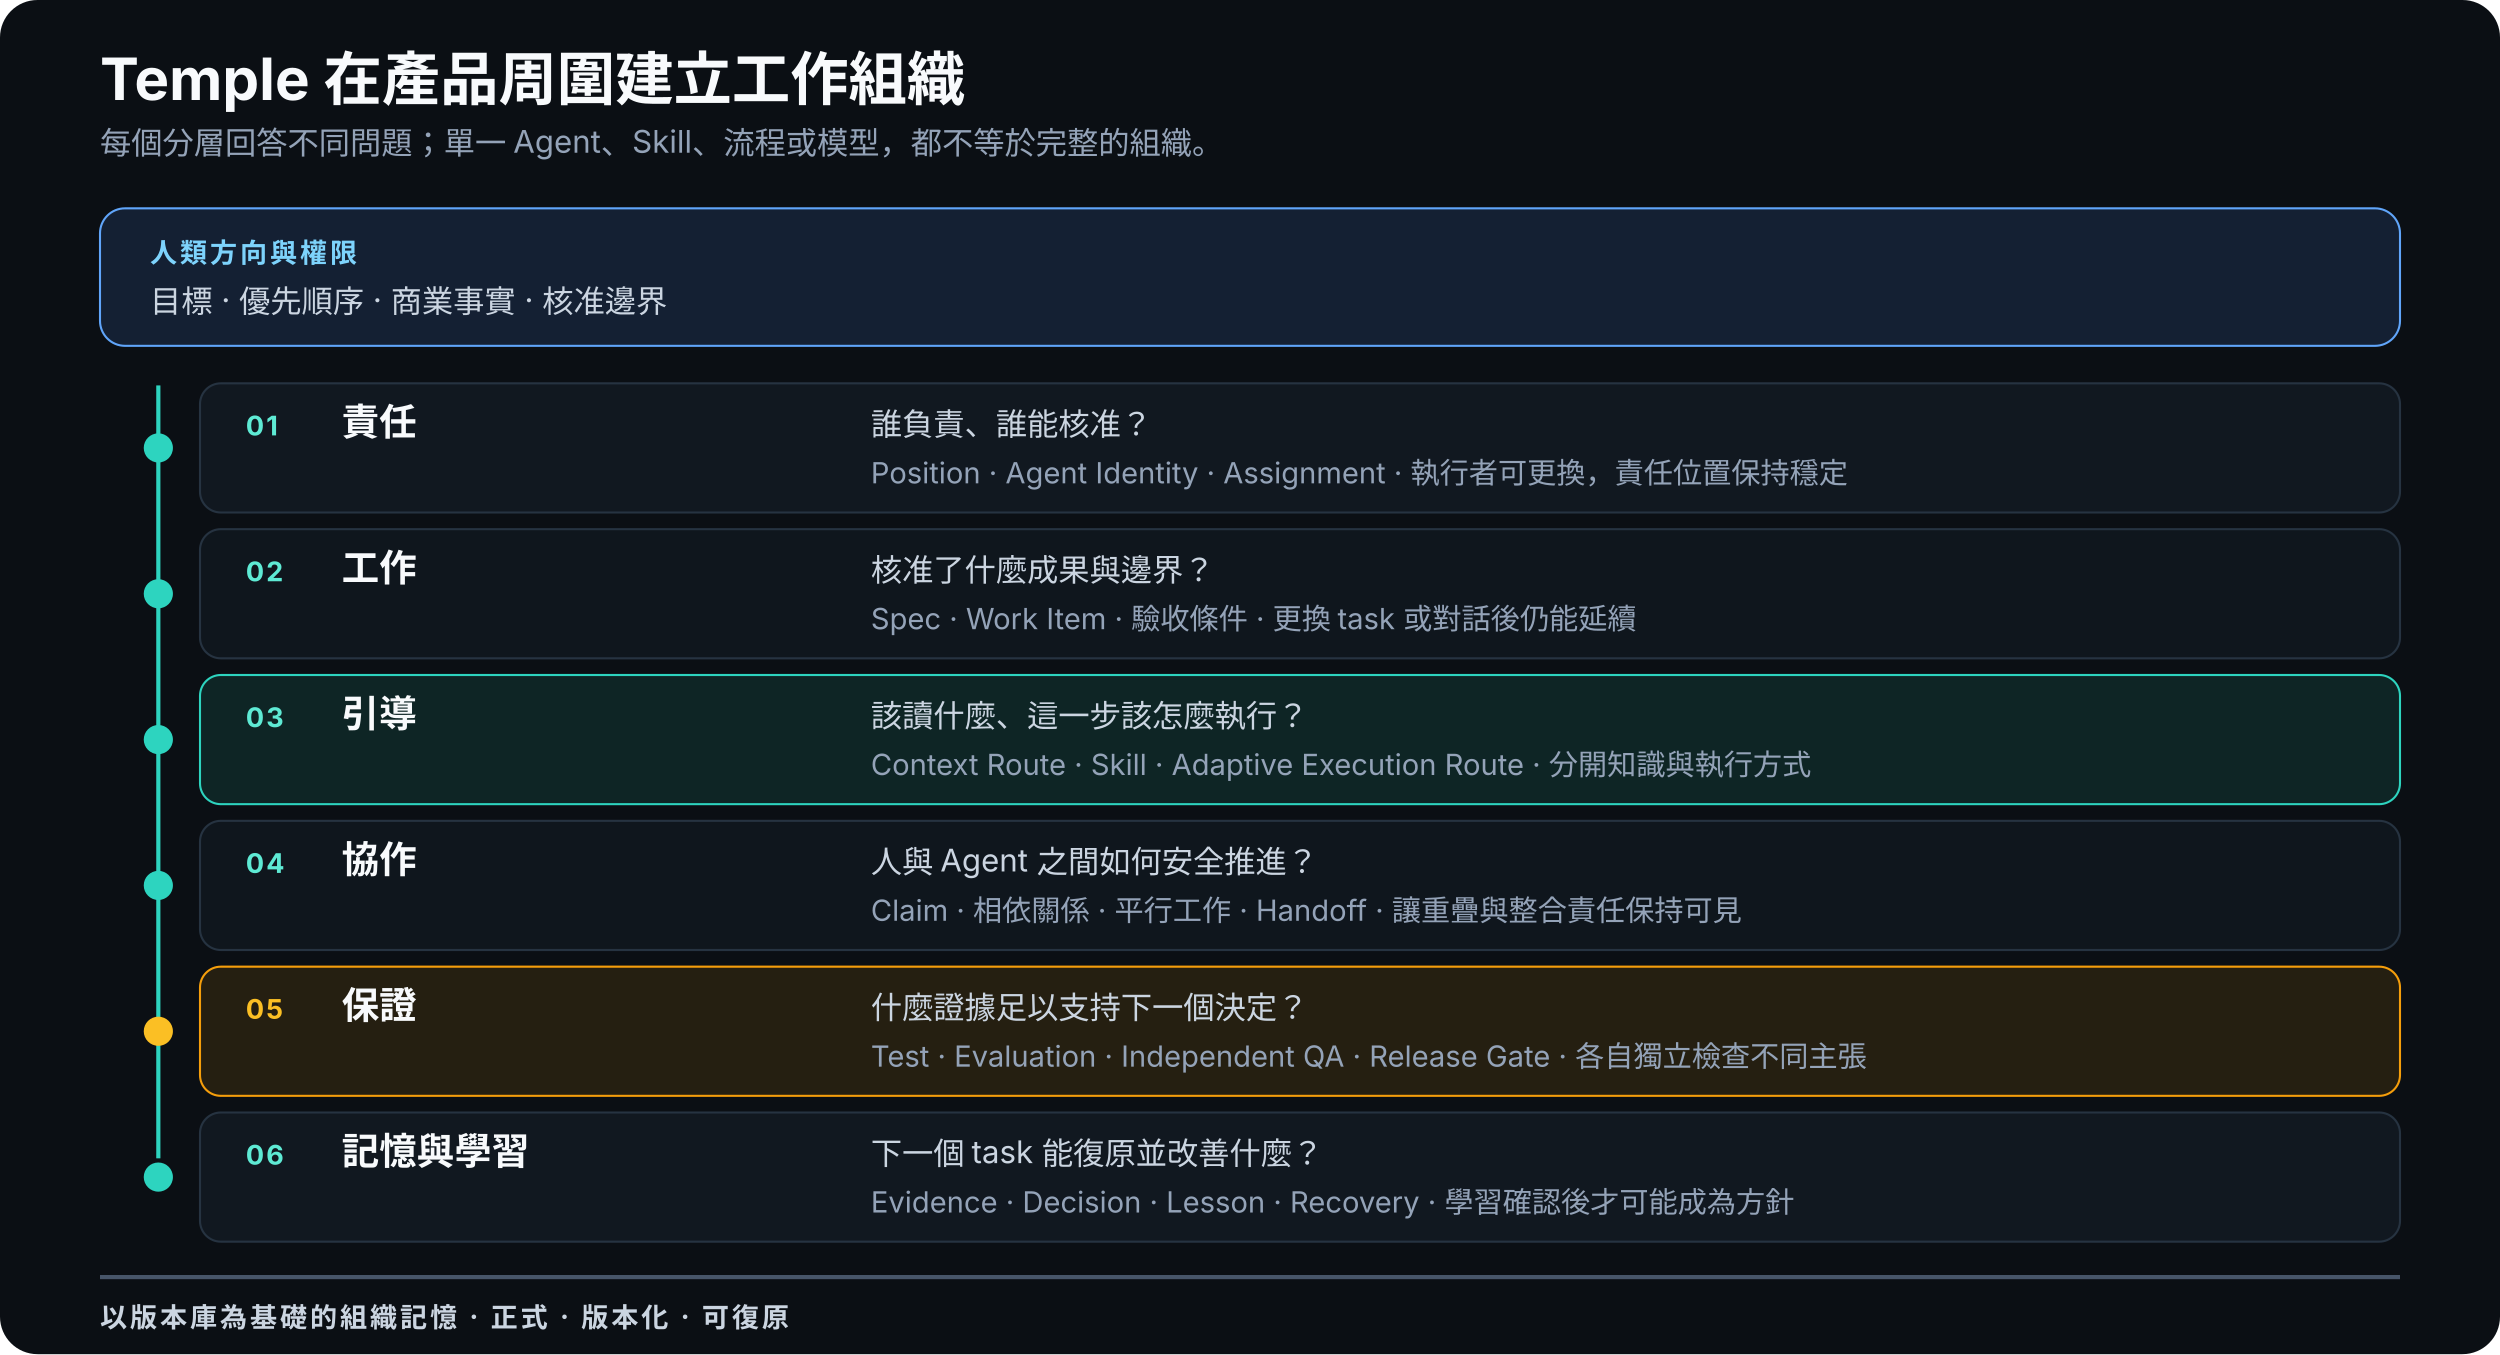
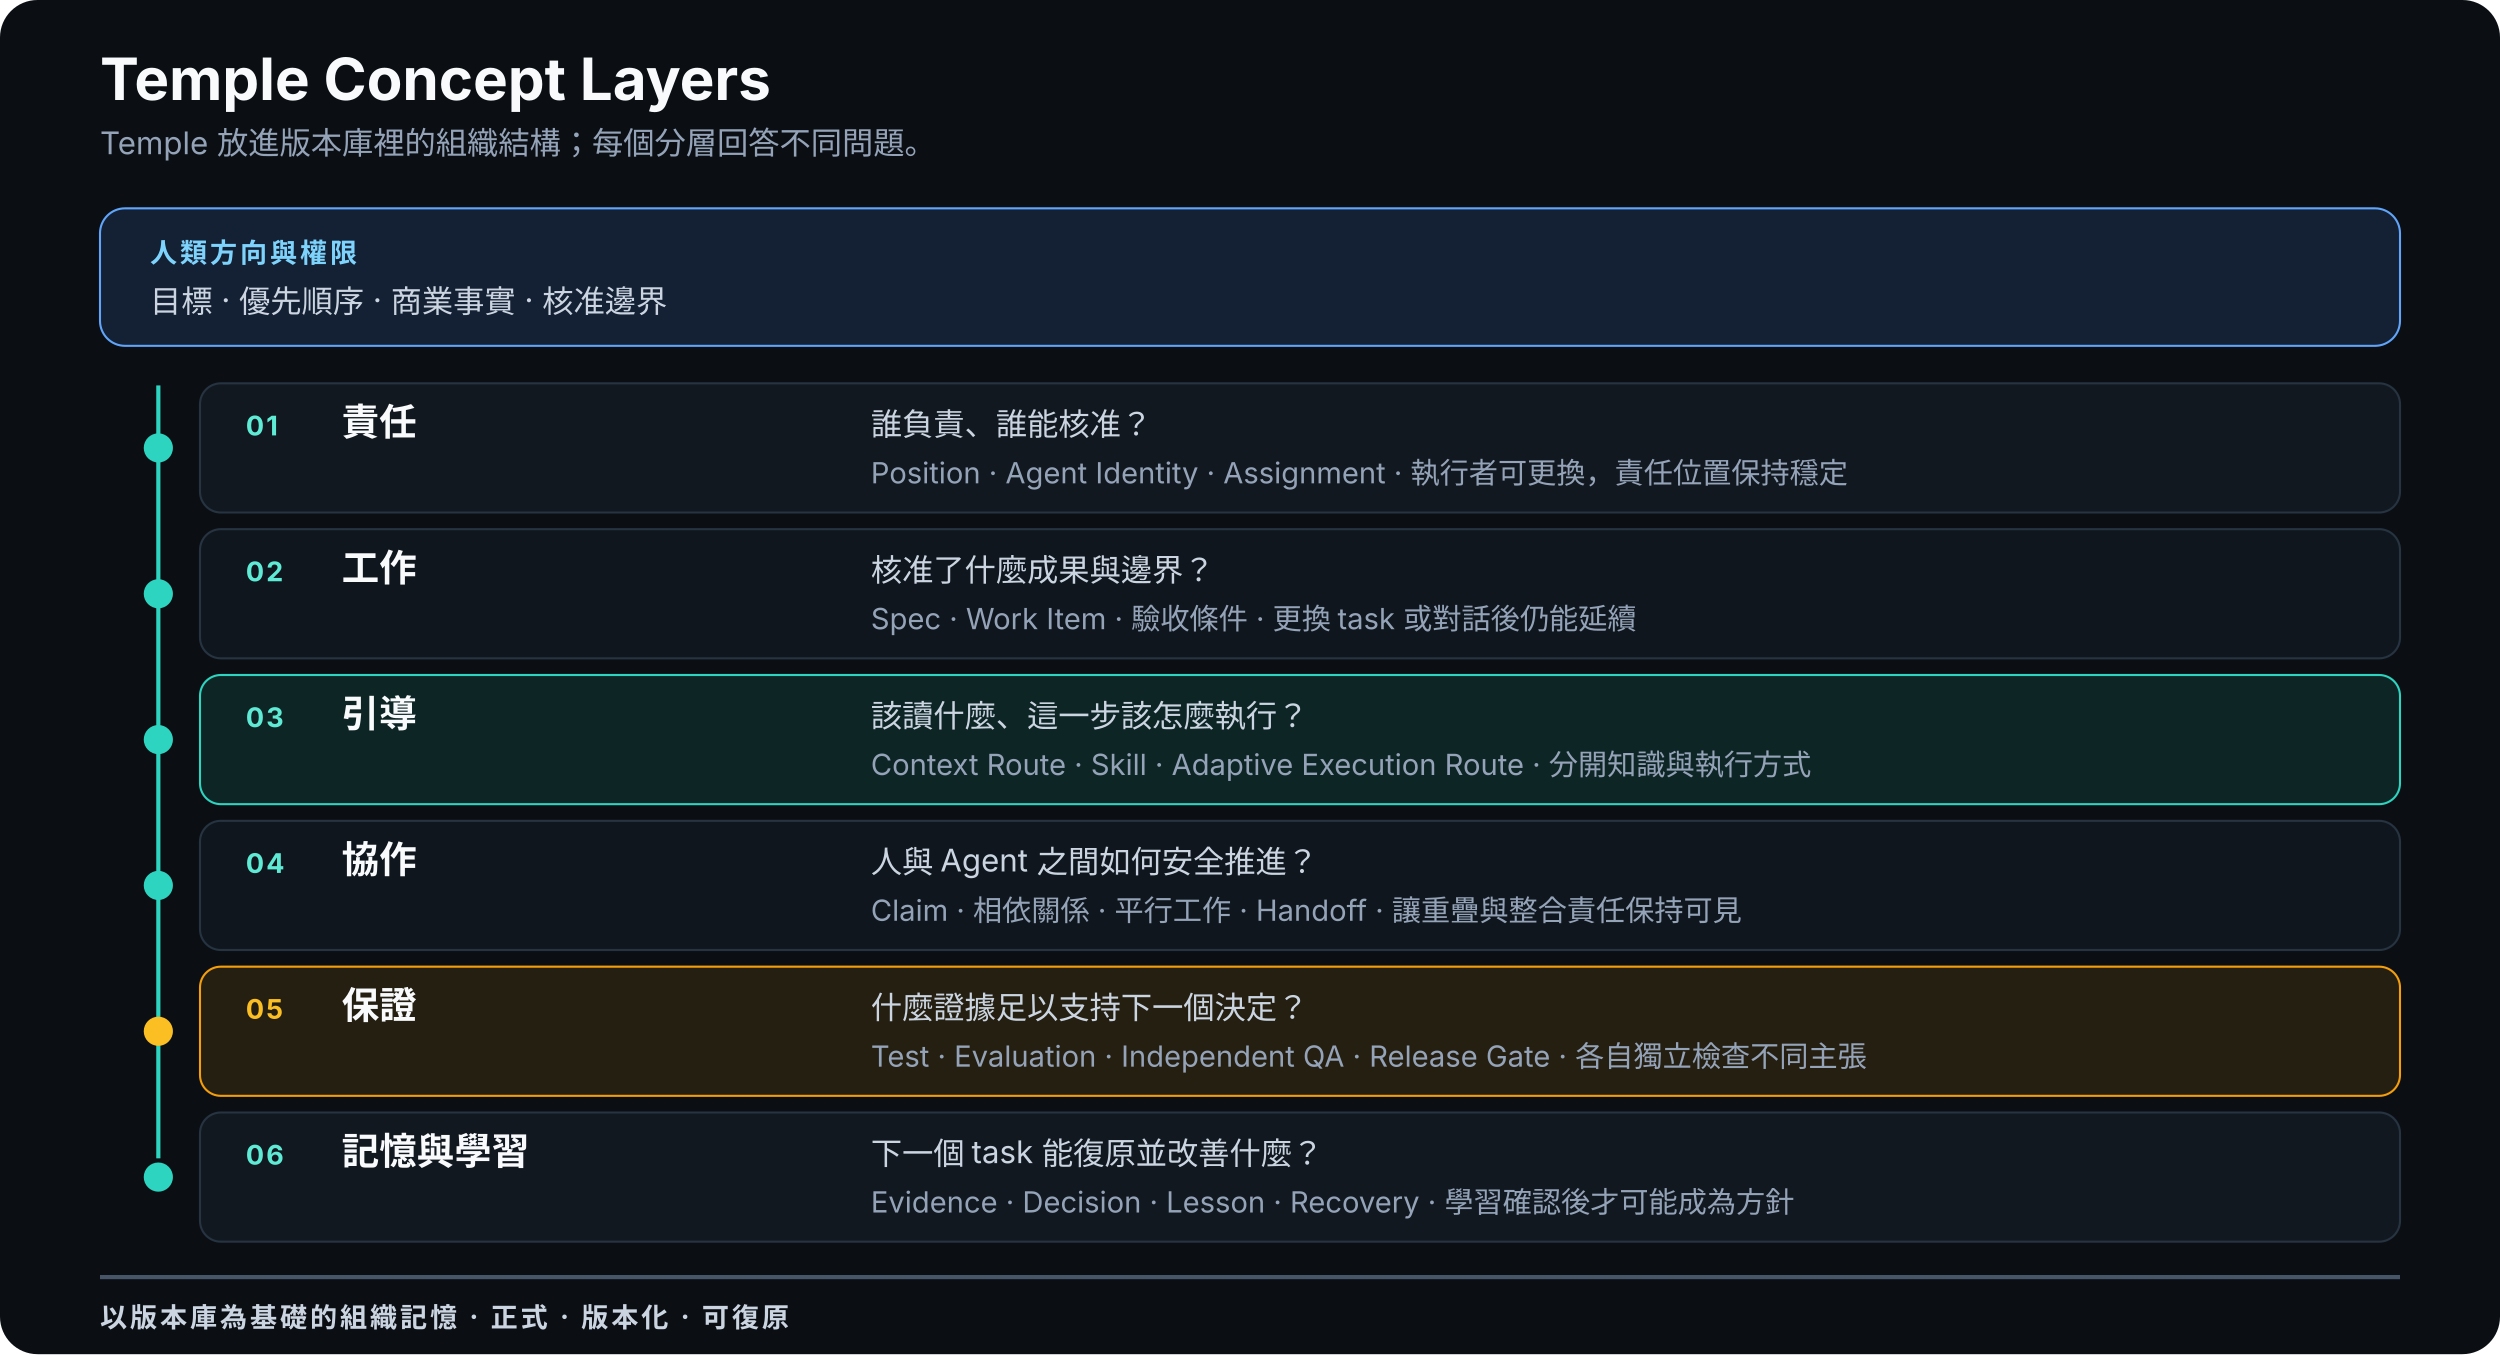
<svg xmlns="http://www.w3.org/2000/svg" width="1200" height="650" viewBox="0 0 1200 650" role="img" aria-labelledby="title desc">
  <style>
    text { font-family: -apple-system, BlinkMacSystemFont, "Segoe UI", "Noto Sans TC", sans-serif; }
    .title { fill: #f8fafc; font-size: 28px; font-weight: 650; }
    .subtitle { fill: #94a3b8; font-size: 15px; }
    .eyebrow { fill: #7dd3fc; font-size: 13px; font-weight: 700; letter-spacing: 1.4px; }
    .name { fill: #f8fafc; font-size: 18px; font-weight: 650; }
    .question { fill: #cbd5e1; font-size: 15px; }
    .mechanism { fill: #94a3b8; font-size: 14px; }
    .index { fill: #5eead4; font-size: 13px; font-weight: 700; letter-spacing: 1px; }
  </style>
  <rect width="1200" height="650" rx="18" fill="#0b0f14" />
-   <text x="48" y="48" class="title">Temple 在產品周圍建立工作組織</text>
-   <text x="48" y="74" class="subtitle">每個分層回答不同問題；單一 Agent、Skill、流程或模型，都不等於完整的組織。</text>
+   <text x="48" y="48" class="title">Temple Concept Layers</text>
+   <text x="48" y="74" class="subtitle">Temple 放進版本庫裡的組織結構；每個分層回答不同問題。</text>
  <rect x="48" y="100" width="1104" height="66" rx="12" fill="#142033" stroke="#60a5fa" />
  <text x="72" y="126" class="eyebrow">人類方向與權限</text>
  <text x="72" y="150" class="question">目標 · 優先順序 · 商業事實 · 核准邊界</text>
  <line x1="76" y1="185" x2="76" y2="556" stroke="#2dd4bf" stroke-width="2" />
  <g transform="translate(48 184)">
    <circle cx="28" cy="31" r="7" fill="#2dd4bf" />
    <rect x="48" width="1056" height="62" rx="10" fill="#111820" stroke="#263341" />
    <text x="70" y="25" class="index">01</text>
    <text x="116" y="25" class="name">責任</text>
    <text x="370" y="25" class="question">誰負責、誰能核准？</text>
    <text x="370" y="48" class="mechanism">Position · Agent Identity · Assignment · 執行者可更換，責任位置保持穩定</text>
  </g>
  <g transform="translate(48 254)">
    <circle cx="28" cy="31" r="7" fill="#2dd4bf" />
    <rect x="48" width="1056" height="62" rx="10" fill="#0f161d" stroke="#263341" />
    <text x="70" y="25" class="index">02</text>
    <text x="116" y="25" class="name">工作</text>
    <text x="370" y="25" class="question">核准了什麼成果與邊界？</text>
    <text x="370" y="48" class="mechanism">Spec · Work Item · 驗收條件 · 更換 task 或對話後仍能延續</text>
  </g>
  <g transform="translate(48 324)">
    <circle cx="28" cy="31" r="7" fill="#2dd4bf" />
    <rect x="48" width="1056" height="62" rx="10" fill="#0e2525" stroke="#2dd4bf" />
    <text x="70" y="25" class="index">03</text>
    <text x="116" y="25" class="name">引導</text>
    <text x="370" y="25" class="question">該讀什麼、這一步該怎麼執行？</text>
    <text x="370" y="48" class="mechanism">Context Route · Skill · Adaptive Execution Route · 分開知識與執行方式</text>
  </g>
  <g transform="translate(48 394)">
    <circle cx="28" cy="31" r="7" fill="#2dd4bf" />
    <rect x="48" width="1056" height="62" rx="10" fill="#0f161d" stroke="#263341" />
    <text x="70" y="25" class="index">04</text>
    <text x="116" y="25" class="name">協作</text>
    <text x="370" y="25" class="question">人與 Agent 之間如何安全推進？</text>
    <text x="370" y="48" class="mechanism">Claim · 相依關係 · 平行工作 · Handoff · 讓重疊與整合責任保持可見</text>
  </g>
  <g transform="translate(48 464)">
    <circle cx="28" cy="31" r="7" fill="#fbbf24" />
    <rect x="48" width="1056" height="62" rx="10" fill="#251f11" stroke="#f59e0b" />
    <text x="70" y="25" class="index" style="fill:#fbbf24">05</text>
    <text x="116" y="25" class="name">保證</text>
    <text x="370" y="25" class="question">什麼證據足以支持下一個決定？</text>
    <text x="370" y="48" class="mechanism">Test · Evaluation · Independent QA · Release Gate · 各自獨立檢查不同主張</text>
  </g>
  <g transform="translate(48 534)">
    <circle cx="28" cy="31" r="7" fill="#2dd4bf" />
    <rect x="48" width="1056" height="62" rx="10" fill="#111820" stroke="#263341" />
    <text x="70" y="25" class="index">06</text>
    <text x="116" y="25" class="name">記憶與學習</text>
    <text x="370" y="25" class="question">下一個 task 能復原並改善什麼？</text>
    <text x="370" y="48" class="mechanism">Evidence · Decision · Lesson · Recovery · 學習確認後才可能成為方針</text>
  </g>
  <rect x="48" y="612" width="1104" height="2" fill="#475569" />
  <text x="48" y="637" class="eyebrow" style="fill:#cbd5e1">以版本庫為基礎的組織記憶 · 正式 · 版本化 · 可復原</text>
</svg>
